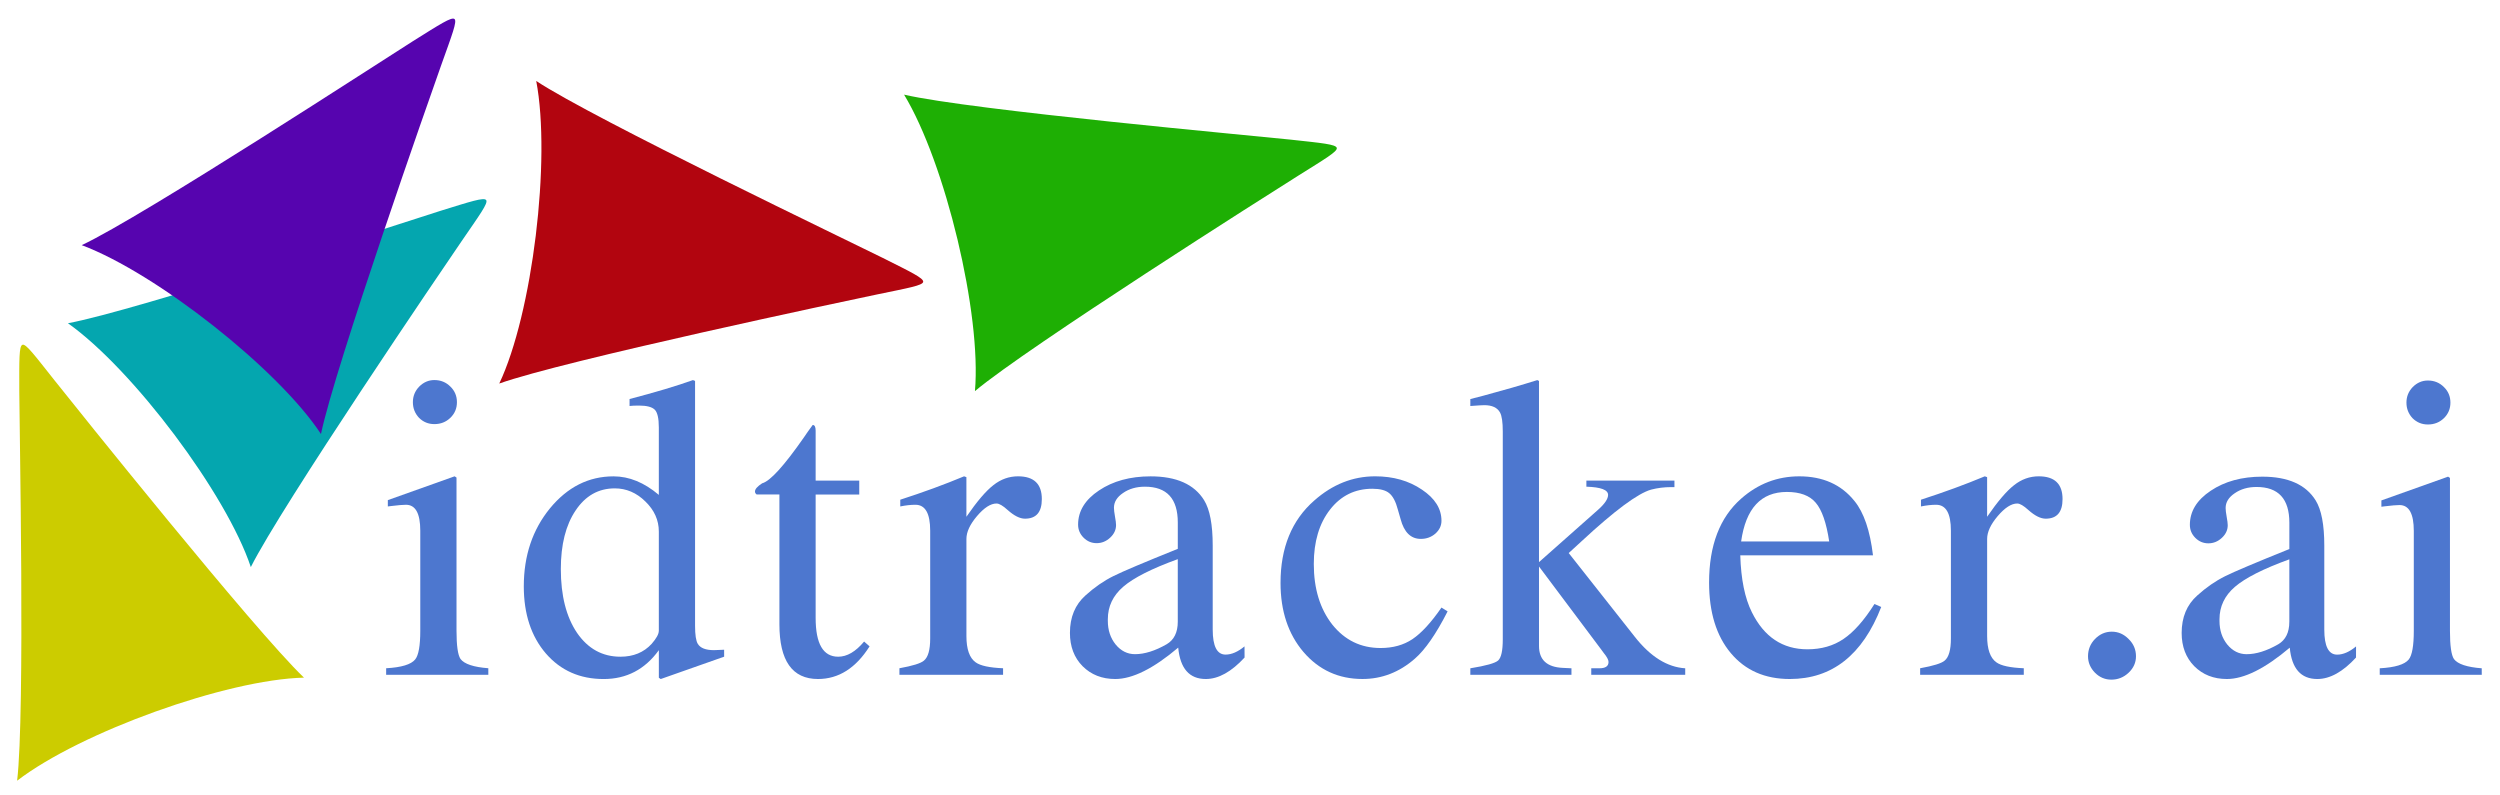
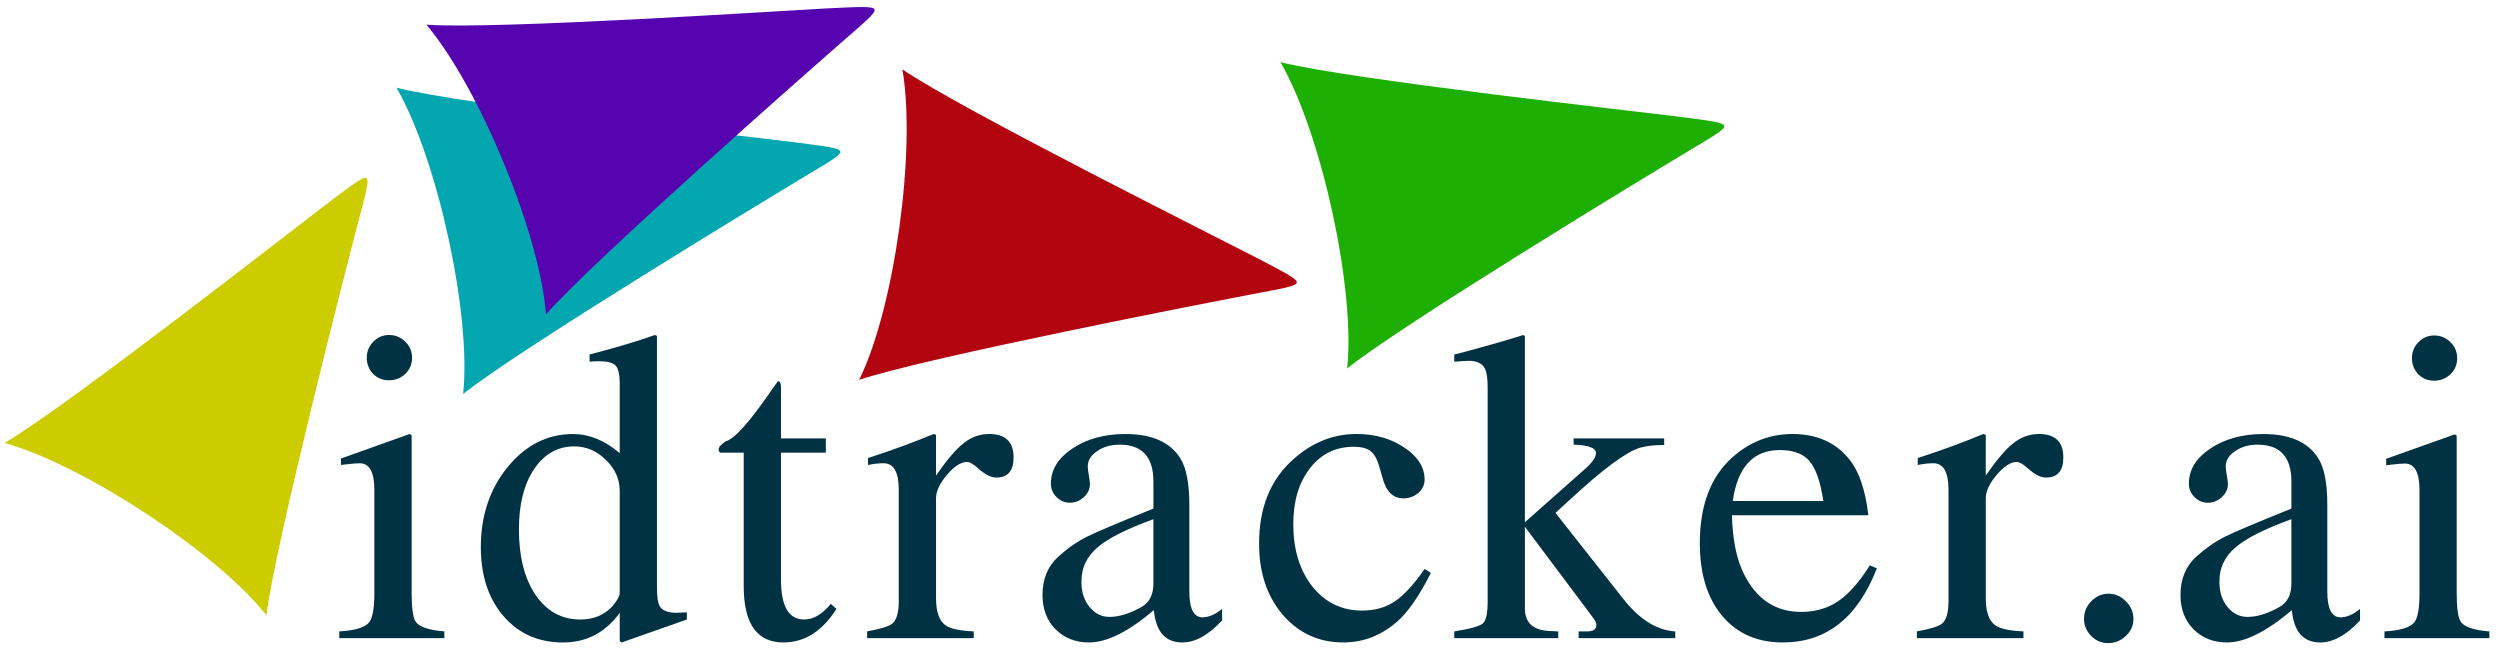
- <svg xmlns="http://www.w3.org/2000/svg" width="217mm" height="69mm" viewBox="0 0 217 69" version="1.1" id="svg5">
+ <svg xmlns="http://www.w3.org/2000/svg" viewBox="0 0 211 55" version="1.1" id="svg5">
  <defs id="defs2">
    <linearGradient id="linearGradient14233">
      <stop style="stop-color:#000000;stop-opacity:1;" offset="0" id="stop14231" />
    </linearGradient>
-     <linearGradient id="linearGradient3825">
-       <stop style="stop-color:#000000;stop-opacity:1;" offset="0" id="stop3823" />
+     <linearGradient id="linearGradient3825" gradientTransform="matrix(3.4306404e-4,0,0,3.4306404e-4,0,0)">
+       <stop style="stop-color:#013243;stop-opacity:1;" offset="0" id="stop3823" />
    </linearGradient>
  </defs>
  <g id="layer1">
-     <g aria-label="idtracker.ai" transform="matrix(1.658736,0,0,1.658736,-111.4126,-184.5691)" id="text3949" style="font-weight:bold;font-size:22.578px;line-height:0;font-family:Kalimati;-inkscape-font-specification:'Kalimati Bold';letter-spacing:1.572px;white-space:pre;inline-size:200.534;display:inline;opacity:1;mix-blend-mode:darken;fill:#4d77cf;fill-opacity:1;stroke-width:3.332;paint-order:stroke markers fill">
-       <path d="m 91.078,132.317 q 0,0.485 -0.342,0.816 -0.342,0.331 -0.838,0.331 -0.474,0 -0.805,-0.331 -0.32,-0.342 -0.32,-0.816 0,-0.474 0.331,-0.816 0.342,-0.342 0.794,-0.342 0.496,0 0.838,0.342 0.342,0.331 0.342,0.816 z m 1.643,14.265 h -5.347 v -0.342 q 1.202,-0.066 1.521,-0.463 0.265,-0.331 0.265,-1.499 v -5.237 q 0,-1.356 -0.75,-1.356 -0.232,0 -0.772,0.066 l -0.176,0.022 v -0.331 l 3.495,-1.246 0.099,0.066 v 8.015 q 0,1.169 0.209,1.477 0.298,0.397 1.455,0.485 z" style="line-height:3.5;letter-spacing:0.688px;fill:#4d77cf;fill-opacity:1" id="path43997" />
-       <path d="m 105.061,145.635 -3.318,1.169 -0.099,-0.066 v -1.444 q -1.091,1.51 -2.888,1.51 -1.863,0 -3.021,-1.334 -1.158,-1.345 -1.158,-3.517 0,-2.403 1.367,-4.079 1.378,-1.676 3.329,-1.676 1.224,0 2.37,0.97 v -3.528 q 0,-0.728 -0.22,-0.937 -0.22,-0.209 -0.816,-0.209 -0.32,0 -0.496,0.022 v -0.364 q 2.062,-0.54 3.318,-0.992 l 0.11,0.044 v 12.81 q 0,0.717 0.143,0.948 0.198,0.331 0.849,0.331 0.121,0 0.529,-0.022 z m -3.418,-1.356 v -5.192 q 0,-0.893 -0.706,-1.576 -0.695,-0.684 -1.599,-0.684 -1.279,0 -2.051,1.158 -0.772,1.147 -0.772,3.065 0,2.084 0.849,3.34 0.86,1.246 2.271,1.246 1.014,0 1.632,-0.672 0.375,-0.43 0.375,-0.683 z" style="letter-spacing:1.117px;fill:#4d77cf;fill-opacity:1" id="path43999" />
-       <path d="m 112.671,145.094 q -1.08,1.709 -2.701,1.709 -2.017,0 -2.017,-2.866 v -6.791 h -1.191 q -0.088,-0.066 -0.088,-0.154 0,-0.187 0.375,-0.43 0.628,-0.165 2.194,-2.414 0.143,-0.22 0.452,-0.639 0.154,0 0.154,0.298 v 2.613 h 2.282 v 0.728 h -2.282 v 6.46 q 0,2.028 1.18,2.028 0.695,0 1.356,-0.794 z" style="font-weight:normal;line-height:3.5;font-family:Nakula;-inkscape-font-specification:Nakula;letter-spacing:1.473px;fill:#4d77cf;fill-opacity:1;stroke-opacity:0.899" id="path44001" />
-       <path d="m 121.685,137.388 q 0,1.025 -0.882,1.025 -0.397,0 -0.904,-0.452 -0.375,-0.342 -0.584,-0.342 -0.463,0 -1.025,0.661 -0.551,0.65 -0.551,1.191 v 5.082 q 0,1.036 0.485,1.378 0.364,0.265 1.433,0.309 v 0.342 h -5.424 v -0.342 q 1.036,-0.187 1.279,-0.397 0.331,-0.265 0.331,-1.158 v -5.644 q 0,-1.356 -0.772,-1.356 -0.364,0 -0.794,0.088 v -0.353 q 1.808,-0.584 3.34,-1.224 l 0.121,0.044 v 2.073 q 0.827,-1.202 1.411,-1.654 0.584,-0.463 1.29,-0.463 1.246,0 1.246,1.191 z" style="letter-spacing:0.676px;fill:#4d77cf;fill-opacity:1" id="path44003" />
-       <path d="m 132.294,145.679 q -1.036,1.124 -2.028,1.124 -1.29,0 -1.444,-1.643 -1.94,1.643 -3.296,1.643 -1.036,0 -1.709,-0.672 -0.661,-0.672 -0.661,-1.742 0,-1.235 0.816,-1.962 0.706,-0.639 1.466,-1.014 0.706,-0.353 3.362,-1.422 v -1.378 q 0,-1.874 -1.72,-1.874 -0.672,0 -1.147,0.331 -0.474,0.32 -0.474,0.772 0,0.154 0.055,0.463 0.055,0.298 0.055,0.441 0,0.375 -0.309,0.661 -0.309,0.287 -0.706,0.287 -0.397,0 -0.684,-0.287 -0.287,-0.287 -0.287,-0.684 0,-1.058 1.091,-1.786 1.102,-0.739 2.701,-0.739 2.028,0 2.8,1.246 0.452,0.728 0.452,2.37 v 4.399 q 0,1.312 0.672,1.312 0.474,0 0.992,-0.43 z m -3.495,-1.874 v -3.274 q -2.039,0.739 -2.855,1.444 -0.805,0.695 -0.805,1.698 v 0.088 q 0,0.728 0.408,1.235 0.419,0.507 1.014,0.507 0.75,0 1.654,-0.518 0.584,-0.342 0.584,-1.18 z" style="letter-spacing:1.276px;fill:#4d77cf;fill-opacity:1" id="path44005" />
-       <path d="m 142.919,143.264 q -0.904,1.775 -1.72,2.48 -1.213,1.058 -2.734,1.058 -1.874,0 -3.087,-1.411 -1.202,-1.411 -1.202,-3.616 0,-2.767 1.764,-4.311 1.433,-1.268 3.186,-1.268 1.422,0 2.447,0.695 1.025,0.684 1.025,1.632 0,0.386 -0.32,0.672 -0.32,0.276 -0.761,0.276 -0.783,0 -1.058,-1.036 l -0.143,-0.496 q -0.165,-0.628 -0.452,-0.86 -0.276,-0.232 -0.882,-0.232 -1.367,0 -2.216,1.091 -0.849,1.091 -0.849,2.844 0,1.94 0.97,3.175 0.981,1.224 2.525,1.224 0.97,0 1.665,-0.463 0.706,-0.474 1.521,-1.654 z" style="line-height:3.5;letter-spacing:0.319px;fill:#4d77cf;fill-opacity:1" id="path44007" />
-       <path d="m 155.353,146.583 h -4.917 v -0.342 h 0.43 q 0.474,0 0.474,-0.331 0,-0.165 -0.254,-0.474 -0.022,-0.022 -0.154,-0.209 l -0.066,-0.088 -3.164,-4.222 v 4.156 q 0,1.091 1.246,1.147 l 0.452,0.022 v 0.342 h -5.292 v -0.342 q 1.224,-0.198 1.455,-0.408 0.243,-0.22 0.243,-1.102 v -10.881 q 0,-0.728 -0.143,-0.992 -0.209,-0.386 -0.827,-0.386 -0.132,0 -0.728,0.044 v -0.364 l 0.683,-0.176 q 1.599,-0.43 2.822,-0.816 l 0.088,0.044 v 9.481 l 3.098,-2.745 q 0.518,-0.463 0.518,-0.772 0,-0.397 -1.136,-0.43 v -0.32 h 4.608 v 0.342 h -0.176 q -0.54,0 -1.047,0.132 -1.047,0.298 -3.649,2.712 l -0.661,0.606 3.462,4.388 q 1.224,1.554 2.635,1.643 z" style="line-height:3.5;letter-spacing:0.798px;fill:#4d77cf;fill-opacity:1" id="path44009" />
-       <path d="m 165.61,143.033 q -1.466,3.77 -4.785,3.77 -1.951,0 -3.087,-1.356 -1.136,-1.356 -1.136,-3.693 0,-2.91 1.676,-4.388 1.323,-1.169 3.043,-1.169 1.852,0 2.888,1.29 0.739,0.904 0.97,2.844 h -6.945 q 0.055,1.874 0.606,2.977 0.959,1.94 2.91,1.94 1.091,0 1.885,-0.54 0.805,-0.54 1.621,-1.83 z m -2.723,-3.429 q -0.22,-1.466 -0.706,-2.028 -0.474,-0.562 -1.51,-0.562 -2.028,0 -2.392,2.591 z" style="font-weight:normal;line-height:3.5;font-family:Nakula;-inkscape-font-specification:Nakula;letter-spacing:1.473px;fill:#4d77cf;fill-opacity:1;stroke-opacity:0.899" id="path44011" />
-       <path d="m 175.098,137.388 q 0,1.025 -0.882,1.025 -0.397,0 -0.904,-0.452 -0.375,-0.342 -0.584,-0.342 -0.463,0 -1.025,0.661 -0.551,0.65 -0.551,1.191 v 5.082 q 0,1.036 0.485,1.378 0.364,0.265 1.433,0.309 v 0.342 h -5.424 v -0.342 q 1.036,-0.187 1.279,-0.397 0.331,-0.265 0.331,-1.158 v -5.644 q 0,-1.356 -0.772,-1.356 -0.364,0 -0.794,0.088 v -0.353 q 1.808,-0.584 3.34,-1.224 l 0.121,0.044 v 2.073 q 0.827,-1.202 1.411,-1.654 0.584,-0.463 1.29,-0.463 1.246,0 1.246,1.191 z" style="font-weight:normal;line-height:3.5;font-family:Nakula;-inkscape-font-specification:Nakula;letter-spacing:-0.196px;fill:#4d77cf;fill-opacity:1" id="path44013" />
-       <path d="m 178.941,145.614 q 0,0.495 -0.385,0.859 -0.385,0.363 -0.903,0.363 -0.495,0 -0.859,-0.363 -0.363,-0.374 -0.363,-0.859 0,-0.528 0.363,-0.903 0.374,-0.385 0.881,-0.385 0.506,0 0.881,0.385 0.385,0.374 0.385,0.903 z" style="letter-spacing:0px;fill:#4d77cf;fill-opacity:1" id="path44015" />
-       <path d="m 190.455,145.68 q -1.035,1.123 -2.025,1.123 -1.288,0 -1.442,-1.64 -1.937,1.64 -3.291,1.64 -1.035,0 -1.706,-0.671 -0.66,-0.671 -0.66,-1.739 0,-1.233 0.815,-1.959 0.705,-0.638 1.464,-1.013 0.705,-0.352 3.357,-1.42 v -1.376 q 0,-1.871 -1.717,-1.871 -0.671,0 -1.145,0.33 -0.473,0.319 -0.473,0.771 0,0.154 0.055,0.462 0.055,0.297 0.055,0.44 0,0.374 -0.308,0.66 -0.308,0.286 -0.705,0.286 -0.396,0 -0.682,-0.286 -0.286,-0.286 -0.286,-0.682 0,-1.057 1.09,-1.783 1.101,-0.738 2.697,-0.738 2.025,0 2.796,1.244 0.451,0.727 0.451,2.367 v 4.392 q 0,1.31 0.671,1.31 0.473,0 0.991,-0.429 z m -3.489,-1.871 v -3.269 q -2.036,0.738 -2.851,1.442 -0.804,0.693 -0.804,1.695 v 0.088 q 0,0.727 0.407,1.233 0.418,0.506 1.013,0.506 0.749,0 1.651,-0.517 0.583,-0.341 0.583,-1.178 z" style="letter-spacing:0.834px;fill:#4d77cf;fill-opacity:1" id="path44017" />
-       <path d="m 195.395,132.339 q 0,0.484 -0.341,0.815 -0.341,0.33 -0.837,0.33 -0.473,0 -0.804,-0.33 -0.319,-0.341 -0.319,-0.815 0,-0.473 0.33,-0.815 0.341,-0.341 0.793,-0.341 0.495,0 0.837,0.341 0.341,0.33 0.341,0.815 z m 1.64,14.244 h -5.339 v -0.341 q 1.2,-0.066 1.519,-0.462 0.264,-0.33 0.264,-1.497 v -5.229 q 0,-1.354 -0.749,-1.354 -0.231,0 -0.771,0.066 l -0.176,0.022 v -0.33 l 3.489,-1.244 0.099,0.066 v 8.003 q 0,1.167 0.209,1.475 0.297,0.396 1.453,0.484 z" style="font-size:22.544px;line-height:3.5;font-family:Nakula;-inkscape-font-specification:'Nakula Bold';letter-spacing:-0.196px;fill:#4d77cf;fill-opacity:1" id="path44019" />
+     <g aria-label="idtracker.ai" transform="matrix(1.658736,0,0,1.658736,-116.2962,-189.2845)" id="text3949-0" style="font-weight:bold;font-size:22.578px;line-height:0;font-family:Kalimati;-inkscape-font-specification:'Kalimati Bold';letter-spacing:1.572px;white-space:pre;inline-size:200.534;display:inline;mix-blend-mode:darken;fill:#013243;stroke-width:3.332;paint-order:stroke markers fill">
+       <path d="m 91.078,132.317 q 0,0.485 -0.342,0.816 -0.342,0.331 -0.838,0.331 -0.474,0 -0.805,-0.331 -0.32,-0.342 -0.32,-0.816 0,-0.474 0.331,-0.816 0.342,-0.342 0.794,-0.342 0.496,0 0.838,0.342 0.342,0.331 0.342,0.816 z m 1.643,14.265 h -5.347 v -0.342 q 1.202,-0.066 1.521,-0.463 0.265,-0.331 0.265,-1.499 v -5.237 q 0,-1.356 -0.75,-1.356 -0.232,0 -0.772,0.066 l -0.176,0.022 v -0.331 l 3.495,-1.246 0.099,0.066 v 8.015 q 0,1.169 0.209,1.477 0.298,0.397 1.455,0.485 z" style="font-weight:normal;line-height:3.5;font-family:Nakula;-inkscape-font-specification:Nakula;letter-spacing:0.688px" id="path6103" />
+       <path d="m 105.061,145.635 -3.318,1.169 -0.099,-0.066 v -1.444 q -1.091,1.51 -2.888,1.51 -1.863,0 -3.021,-1.334 -1.158,-1.345 -1.158,-3.517 0,-2.403 1.367,-4.079 1.378,-1.676 3.329,-1.676 1.224,0 2.37,0.97 v -3.528 q 0,-0.728 -0.22,-0.937 -0.22,-0.209 -0.816,-0.209 -0.32,0 -0.496,0.022 v -0.364 q 2.062,-0.54 3.318,-0.992 l 0.11,0.044 v 12.81 q 0,0.717 0.143,0.948 0.198,0.331 0.849,0.331 0.121,0 0.529,-0.022 z m -3.418,-1.356 v -5.192 q 0,-0.893 -0.706,-1.576 -0.695,-0.684 -1.599,-0.684 -1.279,0 -2.051,1.158 -0.772,1.147 -0.772,3.065 0,2.084 0.849,3.34 0.86,1.246 2.271,1.246 1.014,0 1.632,-0.672 0.375,-0.43 0.375,-0.683 z" style="font-weight:normal;font-family:Nakula;-inkscape-font-specification:Nakula;letter-spacing:1.117px" id="path6105" />
+       <path d="m 112.671,145.094 q -1.08,1.709 -2.701,1.709 -2.017,0 -2.017,-2.866 v -6.791 h -1.191 q -0.088,-0.066 -0.088,-0.154 0,-0.187 0.375,-0.43 0.628,-0.165 2.194,-2.414 0.143,-0.22 0.452,-0.639 0.154,0 0.154,0.298 v 2.613 h 2.282 v 0.728 h -2.282 v 6.46 q 0,2.028 1.18,2.028 0.695,0 1.356,-0.794 z" style="font-weight:normal;line-height:3.5;font-family:Nakula;-inkscape-font-specification:Nakula;letter-spacing:1.473px;stroke-opacity:0.899" id="path6107" />
+       <path d="m 121.685,137.388 q 0,1.025 -0.882,1.025 -0.397,0 -0.904,-0.452 -0.375,-0.342 -0.584,-0.342 -0.463,0 -1.025,0.661 -0.551,0.65 -0.551,1.191 v 5.082 q 0,1.036 0.485,1.378 0.364,0.265 1.433,0.309 v 0.342 h -5.424 v -0.342 q 1.036,-0.187 1.279,-0.397 0.331,-0.265 0.331,-1.158 v -5.644 q 0,-1.356 -0.772,-1.356 -0.364,0 -0.794,0.088 v -0.353 q 1.808,-0.584 3.34,-1.224 l 0.121,0.044 v 2.073 q 0.827,-1.202 1.411,-1.654 0.584,-0.463 1.29,-0.463 1.246,0 1.246,1.191 z" style="font-weight:normal;font-family:Nakula;-inkscape-font-specification:Nakula;letter-spacing:0.676px" id="path6109" />
+       <path d="m 132.294,145.679 q -1.036,1.124 -2.028,1.124 -1.29,0 -1.444,-1.643 -1.94,1.643 -3.296,1.643 -1.036,0 -1.709,-0.672 -0.661,-0.672 -0.661,-1.742 0,-1.235 0.816,-1.962 0.706,-0.639 1.466,-1.014 0.706,-0.353 3.362,-1.422 v -1.378 q 0,-1.874 -1.72,-1.874 -0.672,0 -1.147,0.331 -0.474,0.32 -0.474,0.772 0,0.154 0.055,0.463 0.055,0.298 0.055,0.441 0,0.375 -0.309,0.661 -0.309,0.287 -0.706,0.287 -0.397,0 -0.684,-0.287 -0.287,-0.287 -0.287,-0.684 0,-1.058 1.091,-1.786 1.102,-0.739 2.701,-0.739 2.028,0 2.8,1.246 0.452,0.728 0.452,2.37 v 4.399 q 0,1.312 0.672,1.312 0.474,0 0.992,-0.43 z m -3.495,-1.874 v -3.274 q -2.039,0.739 -2.855,1.444 -0.805,0.695 -0.805,1.698 v 0.088 q 0,0.728 0.408,1.235 0.419,0.507 1.014,0.507 0.75,0 1.654,-0.518 0.584,-0.342 0.584,-1.18 z" style="font-weight:normal;font-family:Nakula;-inkscape-font-specification:Nakula;letter-spacing:1.276px" id="path6111" />
+       <path d="m 142.919,143.264 q -0.904,1.775 -1.72,2.48 -1.213,1.058 -2.734,1.058 -1.874,0 -3.087,-1.411 -1.202,-1.411 -1.202,-3.616 0,-2.767 1.764,-4.311 1.433,-1.268 3.186,-1.268 1.422,0 2.447,0.695 1.025,0.684 1.025,1.632 0,0.386 -0.32,0.672 -0.32,0.276 -0.761,0.276 -0.783,0 -1.058,-1.036 l -0.143,-0.496 q -0.165,-0.628 -0.452,-0.86 -0.276,-0.232 -0.882,-0.232 -1.367,0 -2.216,1.091 -0.849,1.091 -0.849,2.844 0,1.94 0.97,3.175 0.981,1.224 2.525,1.224 0.97,0 1.665,-0.463 0.706,-0.474 1.521,-1.654 z" style="font-weight:normal;line-height:3.5;font-family:Nakula;-inkscape-font-specification:Nakula;letter-spacing:0.319px" id="path6113" />
+       <path d="m 155.353,146.583 h -4.917 v -0.342 h 0.43 q 0.474,0 0.474,-0.331 0,-0.165 -0.254,-0.474 -0.022,-0.022 -0.154,-0.209 l -0.066,-0.088 -3.164,-4.222 v 4.156 q 0,1.091 1.246,1.147 l 0.452,0.022 v 0.342 h -5.292 v -0.342 q 1.224,-0.198 1.455,-0.408 0.243,-0.22 0.243,-1.102 v -10.881 q 0,-0.728 -0.143,-0.992 -0.209,-0.386 -0.827,-0.386 -0.132,0 -0.728,0.044 v -0.364 l 0.683,-0.176 q 1.599,-0.43 2.822,-0.816 l 0.088,0.044 v 9.481 l 3.098,-2.745 q 0.518,-0.463 0.518,-0.772 0,-0.397 -1.136,-0.43 v -0.32 h 4.608 v 0.342 h -0.176 q -0.54,0 -1.047,0.132 -1.047,0.298 -3.649,2.712 l -0.661,0.606 3.462,4.388 q 1.224,1.554 2.635,1.643 z" style="font-weight:normal;line-height:3.5;font-family:Nakula;-inkscape-font-specification:Nakula;letter-spacing:0.798px" id="path6115" />
+       <path d="m 165.61,143.033 q -1.466,3.77 -4.785,3.77 -1.951,0 -3.087,-1.356 -1.136,-1.356 -1.136,-3.693 0,-2.91 1.676,-4.388 1.323,-1.169 3.043,-1.169 1.852,0 2.888,1.29 0.739,0.904 0.97,2.844 h -6.945 q 0.055,1.874 0.606,2.977 0.959,1.94 2.91,1.94 1.091,0 1.885,-0.54 0.805,-0.54 1.621,-1.83 z m -2.723,-3.429 q -0.22,-1.466 -0.706,-2.028 -0.474,-0.562 -1.51,-0.562 -2.028,0 -2.392,2.591 z" style="font-weight:normal;line-height:3.5;font-family:Nakula;-inkscape-font-specification:Nakula;letter-spacing:1.473px;stroke-opacity:0.899" id="path6117" />
+       <path d="m 175.098,137.388 q 0,1.025 -0.882,1.025 -0.397,0 -0.904,-0.452 -0.375,-0.342 -0.584,-0.342 -0.463,0 -1.025,0.661 -0.551,0.65 -0.551,1.191 v 5.082 q 0,1.036 0.485,1.378 0.364,0.265 1.433,0.309 v 0.342 h -5.424 v -0.342 q 1.036,-0.187 1.279,-0.397 0.331,-0.265 0.331,-1.158 v -5.644 q 0,-1.356 -0.772,-1.356 -0.364,0 -0.794,0.088 v -0.353 q 1.808,-0.584 3.34,-1.224 l 0.121,0.044 v 2.073 q 0.827,-1.202 1.411,-1.654 0.584,-0.463 1.29,-0.463 1.246,0 1.246,1.191 z" style="font-weight:normal;line-height:3.5;font-family:Nakula;-inkscape-font-specification:Nakula;letter-spacing:-0.479px" id="path6119" />
+       <path d="m 178.665,145.613 q 0,0.496 -0.386,0.86 -0.386,0.364 -0.904,0.364 -0.496,0 -0.86,-0.364 -0.364,-0.375 -0.364,-0.86 0,-0.529 0.364,-0.904 0.375,-0.386 0.882,-0.386 0.507,0 0.882,0.386 0.386,0.375 0.386,0.904 z" style="font-weight:normal;font-family:Nakula;-inkscape-font-specification:Nakula;letter-spacing:0px" id="path6121" />
+       <path d="m 190.197,145.679 q -1.036,1.124 -2.028,1.124 -1.29,0 -1.444,-1.643 -1.94,1.643 -3.296,1.643 -1.036,0 -1.709,-0.672 -0.661,-0.672 -0.661,-1.742 0,-1.235 0.816,-1.962 0.706,-0.639 1.466,-1.014 0.706,-0.353 3.362,-1.422 v -1.378 q 0,-1.874 -1.72,-1.874 -0.672,0 -1.147,0.331 -0.474,0.32 -0.474,0.772 0,0.154 0.055,0.463 0.055,0.298 0.055,0.441 0,0.375 -0.309,0.661 -0.309,0.287 -0.706,0.287 -0.397,0 -0.684,-0.287 -0.287,-0.287 -0.287,-0.684 0,-1.058 1.091,-1.786 1.102,-0.739 2.701,-0.739 2.028,0 2.8,1.246 0.452,0.728 0.452,2.37 v 4.399 q 0,1.312 0.672,1.312 0.474,0 0.992,-0.43 z m -3.495,-1.874 v -3.274 q -2.039,0.739 -2.855,1.444 -0.805,0.695 -0.805,1.698 v 0.088 q 0,0.728 0.408,1.235 0.419,0.507 1.014,0.507 0.75,0 1.654,-0.518 0.584,-0.342 0.584,-1.18 z" style="font-weight:normal;font-family:Nakula;-inkscape-font-specification:Nakula;letter-spacing:0.834px" id="path6123" />
+       <path d="m 195.137,132.339 q 0,0.484 -0.341,0.815 -0.341,0.33 -0.837,0.33 -0.473,0 -0.804,-0.33 -0.319,-0.341 -0.319,-0.815 0,-0.473 0.33,-0.815 0.341,-0.341 0.793,-0.341 0.495,0 0.837,0.341 0.341,0.33 0.341,0.815 z m 1.64,14.244 h -5.339 v -0.341 q 1.2,-0.066 1.519,-0.462 0.264,-0.33 0.264,-1.497 v -5.229 q 0,-1.354 -0.749,-1.354 -0.231,0 -0.771,0.066 l -0.176,0.022 v -0.33 l 3.489,-1.244 0.099,0.066 v 8.003 q 0,1.167 0.209,1.475 0.297,0.396 1.453,0.484 z" style="font-weight:normal;font-size:22.544px;line-height:3.5;font-family:Nakula;-inkscape-font-specification:Nakula;letter-spacing:-0.196px" id="path6125" />
    </g>
-     <g id="use380" transform="rotate(-19.76327,-0.03039497,246.1016)" style="display:inline;fill:#cccc00;fill-opacity:1">
-       <path style="color:#000000;fill-opacity:1;stroke:none;stroke-width:0.285;-inkscape-stroke:none" d="m 74.927,43.329 c -0.324,0.005 -0.708,1.147 -1.635,3.742 -0.927,2.595 -8.948,26.42 -11.594,31.712 6.615,-2.117 20.108,-2.117 26.458,0 C 85.51,73.492 77.39,49.795 76.503,47.172 75.616,44.549 75.251,43.324 74.927,43.329 Z" id="path45352" />
+     <g id="use380-9" transform="rotate(33.34968,100.1484,-44.25991)" style="display:inline;fill:#cccc00;fill-opacity:1">
+       <path style="color:#000000;fill-opacity:1;stroke:none;stroke-width:0.285;-inkscape-stroke:none" d="m 74.927,43.329 c -0.324,0.005 -0.708,1.147 -1.635,3.742 -0.927,2.595 -8.948,26.42 -11.594,31.712 6.615,-2.117 20.108,-2.117 26.458,0 C 85.51,73.492 77.39,49.795 76.503,47.172 75.616,44.549 75.251,43.324 74.927,43.329 Z" id="path6342" />
    </g>
-     <g id="use4319" transform="rotate(76.55687,114.7978,54.1279)" style="display:inline;fill:#1eaf04;fill-opacity:1">
-       <path style="color:#000000;fill-opacity:1;stroke:none;stroke-width:0.285;-inkscape-stroke:none" d="m 74.927,43.329 c -0.324,0.005 -0.708,1.147 -1.635,3.742 -0.927,2.595 -8.948,26.42 -11.594,31.712 6.615,-2.117 20.108,-2.117 26.458,0 C 85.51,73.492 77.39,49.795 76.503,47.172 75.616,44.549 75.251,43.324 74.927,43.329 Z" id="path45356" />
+     <g id="use4319-3" transform="rotate(77.71792,130.519,70.7904)" style="display:inline;fill:#1eaf04;fill-opacity:1">
+       <path style="color:#000000;fill-opacity:1;stroke:none;stroke-width:0.285;-inkscape-stroke:none" d="m 74.927,43.329 c -0.324,0.005 -0.708,1.147 -1.635,3.742 -0.927,2.595 -8.948,26.42 -11.594,31.712 6.615,-2.117 20.108,-2.117 26.458,0 C 85.51,73.492 77.39,49.795 76.503,47.172 75.616,44.549 75.251,43.324 74.927,43.329 Z" id="path6346" />
    </g>
-     <g id="use11954" transform="rotate(53.1301,84.52452,-2.381913)" style="display:inline;fill:#04a6af;fill-opacity:1;stroke:#f41b1b;stroke-opacity:0.558">
-       <path style="color:#000000;fill-opacity:1;stroke:none;stroke-width:0.285;-inkscape-stroke:none" d="m 74.927,43.329 c -0.324,0.005 -0.708,1.147 -1.635,3.742 -0.927,2.595 -8.948,26.42 -11.594,31.712 6.615,-2.117 20.108,-2.117 26.458,0 C 85.51,73.492 77.39,49.795 76.503,47.172 75.616,44.549 75.251,43.324 74.927,43.329 Z" id="path45360" />
+     <g id="use11954-6" transform="rotate(77.72695,91.86961,25.5736)" style="display:inline;fill:#04a6af;fill-opacity:1;stroke:#f41b1b;stroke-opacity:0.558">
+       <path style="color:#000000;fill-opacity:1;stroke:none;stroke-width:0.285;-inkscape-stroke:none" d="m 74.927,43.329 c -0.324,0.005 -0.708,1.147 -1.635,3.742 -0.927,2.595 -8.948,26.42 -11.594,31.712 6.615,-2.117 20.108,-2.117 26.458,0 C 85.51,73.492 77.39,49.795 76.503,47.172 75.616,44.549 75.251,43.324 74.927,43.329 Z" id="path6350" />
    </g>
-     <g id="use11958" transform="rotate(96.96656,85.88187,36.19868)" style="display:inline;fill:#b2050f;fill-opacity:1">
-       <path style="color:#000000;fill-opacity:1;stroke:none;stroke-width:0.285;-inkscape-stroke:none" d="m 74.927,43.329 c -0.324,0.005 -0.708,1.147 -1.635,3.742 -0.927,2.595 -8.948,26.42 -11.594,31.712 6.615,-2.117 20.108,-2.117 26.458,0 C 85.51,73.492 77.39,49.795 76.503,47.172 75.616,44.549 75.251,43.324 74.927,43.329 Z" id="path45364" />
+     <g id="use11958-0" transform="rotate(97.93103,100.6664,48.6132)" style="display:inline;fill:#b2050f;fill-opacity:1">
+       <path style="color:#000000;fill-opacity:1;stroke:none;stroke-width:0.285;-inkscape-stroke:none" d="m 74.927,43.329 c -0.324,0.005 -0.708,1.147 -1.635,3.742 -0.927,2.595 -8.948,26.42 -11.594,31.712 6.615,-2.117 20.108,-2.117 26.458,0 C 85.51,73.492 77.39,49.795 76.503,47.172 75.616,44.549 75.251,43.324 74.927,43.329 Z" id="path6354" />
    </g>
-     <g id="use4321" transform="rotate(38.28941,117.2173,-28.61449)" style="display:inline;fill:#5604af;fill-opacity:1">
-       <path style="color:#000000;fill-opacity:1;stroke:none;stroke-width:0.285;-inkscape-stroke:none" d="m 74.927,43.329 c -0.324,0.005 -0.708,1.147 -1.635,3.742 -0.927,2.595 -8.948,26.42 -11.594,31.712 6.615,-2.117 20.108,-2.117 26.458,0 C 85.51,73.492 77.39,49.795 76.503,47.172 75.616,44.549 75.251,43.324 74.927,43.329 Z" id="path45368" />
+     <g id="use4321-6" transform="rotate(67.59013,106.1407,21.22806)" style="display:inline;fill:#5604af;fill-opacity:1">
+       <path style="color:#000000;fill-opacity:1;stroke:none;stroke-width:0.285;-inkscape-stroke:none" d="m 74.927,43.329 c -0.324,0.005 -0.708,1.147 -1.635,3.742 -0.927,2.595 -8.948,26.42 -11.594,31.712 6.615,-2.117 20.108,-2.117 26.458,0 C 85.51,73.492 77.39,49.795 76.503,47.172 75.616,44.549 75.251,43.324 74.927,43.329 Z" id="path6358" />
    </g>
  </g>
</svg>
